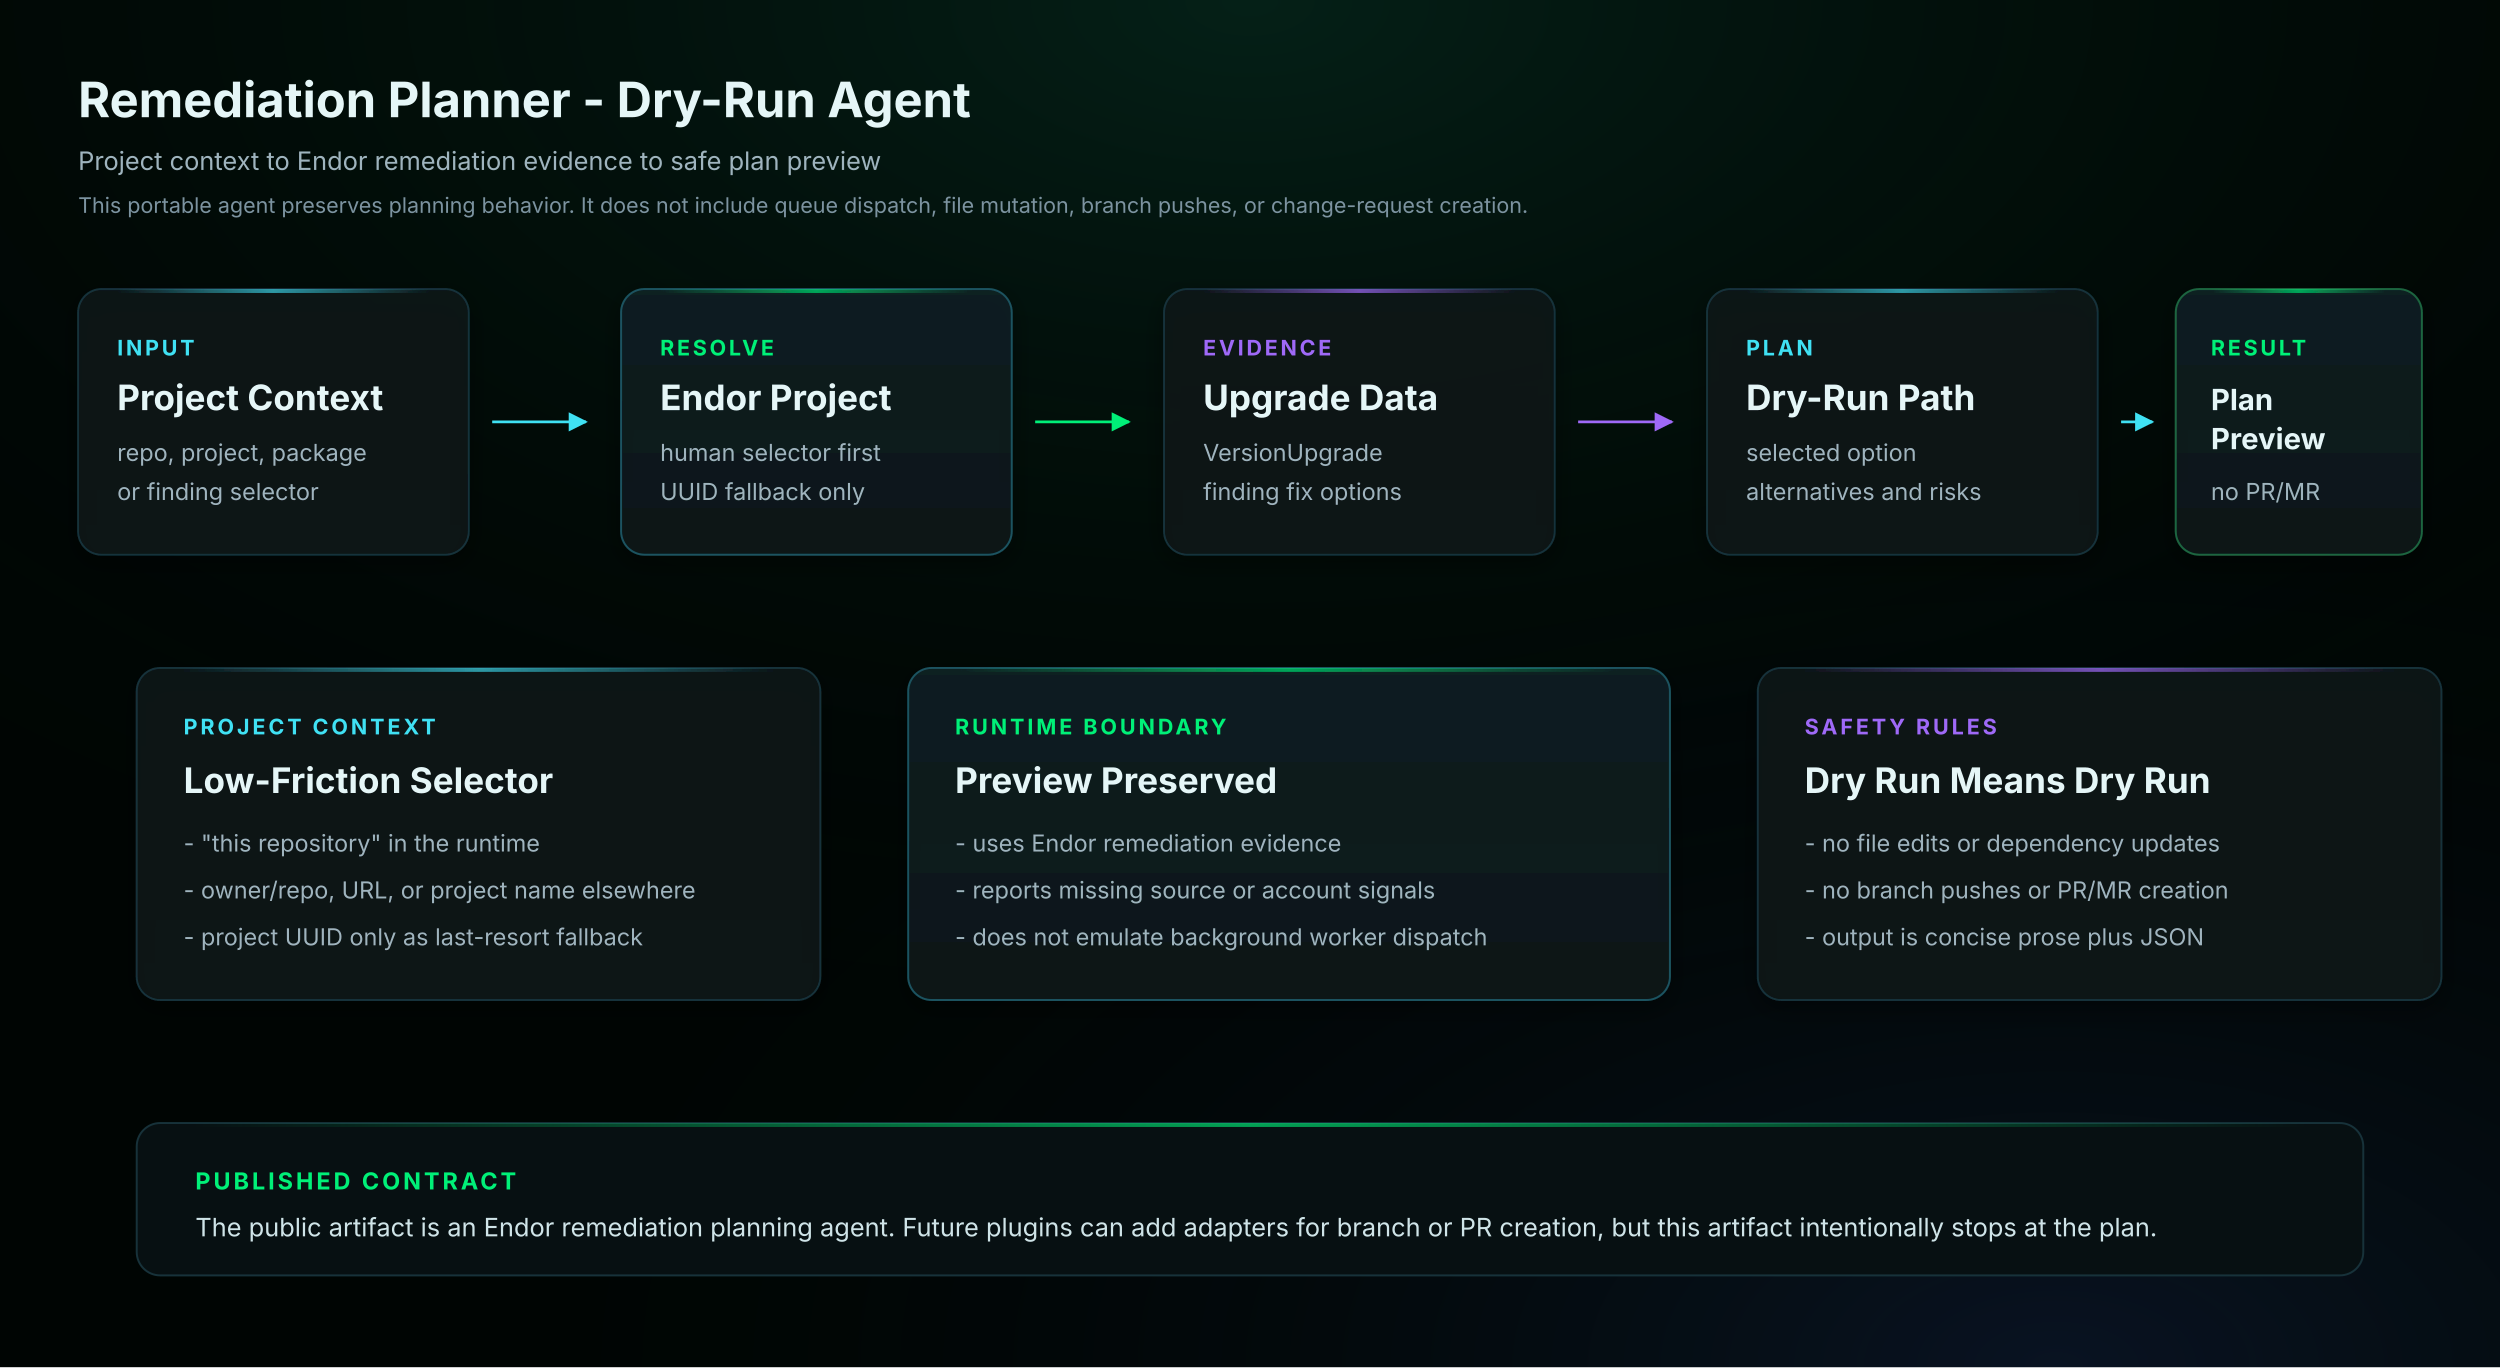
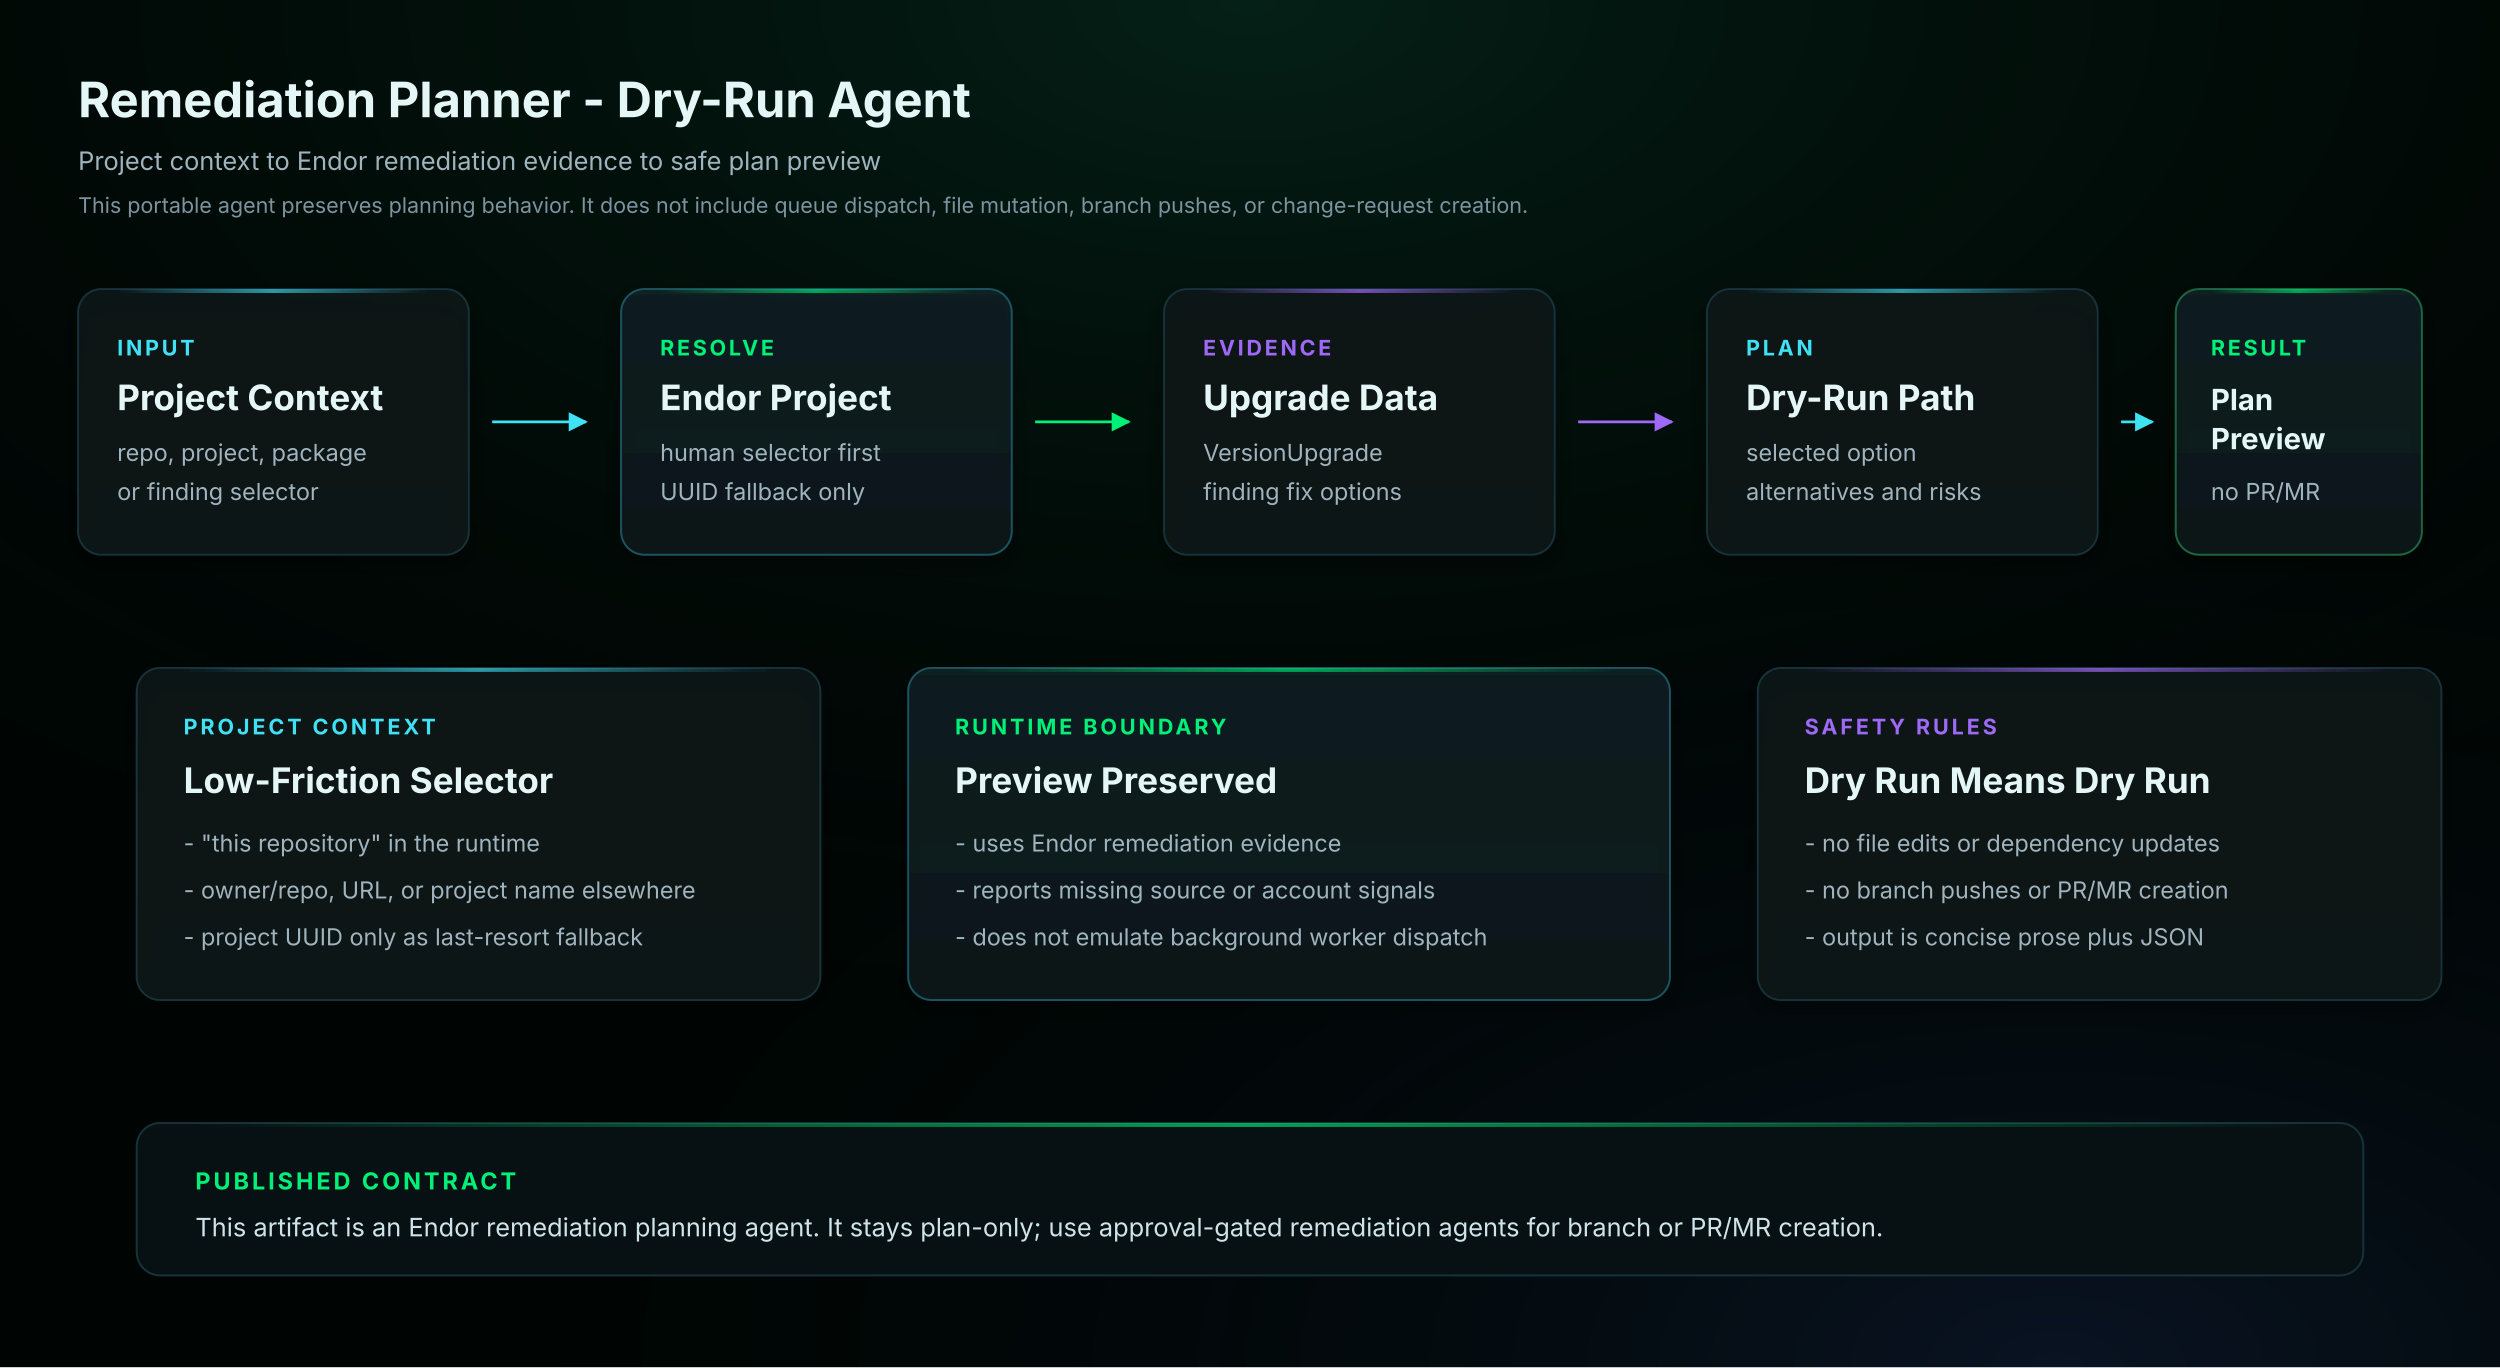
<svg xmlns="http://www.w3.org/2000/svg" viewBox="0 0 1280 700" font-family="-apple-system, BlinkMacSystemFont, 'Segoe UI', Inter, Geist, sans-serif">
  <defs>
    <radialGradient id="bgGlow" cx="50%" cy="0%" r="80%">
      <stop offset="0%" stop-color="#0a3d2c" stop-opacity="0.48" />
      <stop offset="100%" stop-color="#000503" stop-opacity="0" />
    </radialGradient>
    <radialGradient id="bgGlow2" cx="82%" cy="100%" r="65%">
      <stop offset="0%" stop-color="#1a2f5e" stop-opacity="0.34" />
      <stop offset="100%" stop-color="#000503" stop-opacity="0" />
    </radialGradient>
    <linearGradient id="cardGlass" x1="0%" y1="0%" x2="0%" y2="100%">
      <stop offset="0%" stop-color="#0d1518" stop-opacity="0.94" />
      <stop offset="100%" stop-color="#0a1112" stop-opacity="0.97" />
    </linearGradient>
    <linearGradient id="cardGlassActive" x1="0%" y1="0%" x2="0%" y2="100%">
      <stop offset="0%" stop-color="#0e2023" stop-opacity="0.96" />
      <stop offset="100%" stop-color="#091517" stop-opacity="0.98" />
    </linearGradient>
    <linearGradient id="hairline" x1="0%" y1="0%" x2="100%" y2="0%">
      <stop offset="0%" stop-color="#3fe1f3" stop-opacity="0" />
      <stop offset="50%" stop-color="#3fe1f3" stop-opacity="0.64" />
      <stop offset="100%" stop-color="#3fe1f3" stop-opacity="0" />
    </linearGradient>
    <linearGradient id="hairlineGreen" x1="0%" y1="0%" x2="100%" y2="0%">
      <stop offset="0%" stop-color="#00f078" stop-opacity="0" />
      <stop offset="50%" stop-color="#00f078" stop-opacity="0.64" />
      <stop offset="100%" stop-color="#00f078" stop-opacity="0" />
    </linearGradient>
    <linearGradient id="hairlinePurple" x1="0%" y1="0%" x2="100%" y2="0%">
      <stop offset="0%" stop-color="#9f69f7" stop-opacity="0" />
      <stop offset="50%" stop-color="#9f69f7" stop-opacity="0.70" />
      <stop offset="100%" stop-color="#9f69f7" stop-opacity="0" />
    </linearGradient>
    <filter id="cardShadow" x="-10%" y="-10%" width="120%" height="130%">
      <feGaussianBlur in="SourceAlpha" stdDeviation="6" />
      <feOffset dx="0" dy="4" />
      <feComponentTransfer>
        <feFuncA type="linear" slope="0.42" />
      </feComponentTransfer>
      <feMerge>
        <feMergeNode />
        <feMergeNode in="SourceGraphic" />
      </feMerge>
    </filter>
    <marker id="arrowCyan" viewBox="0 0 10 10" refX="9" refY="5" markerWidth="7" markerHeight="7" orient="auto-start-reverse">
      <path d="M 0 0 L 10 5 L 0 10 z" fill="#3fe1f3" />
    </marker>
    <marker id="arrowGreen" viewBox="0 0 10 10" refX="9" refY="5" markerWidth="7" markerHeight="7" orient="auto-start-reverse">
      <path d="M 0 0 L 10 5 L 0 10 z" fill="#00f078" />
    </marker>
    <marker id="arrowPurple" viewBox="0 0 10 10" refX="9" refY="5" markerWidth="7" markerHeight="7" orient="auto-start-reverse">
      <path d="M 0 0 L 10 5 L 0 10 z" fill="#9f69f7" />
    </marker>
  </defs>
  <rect width="1280" height="700" fill="#000503" />
  <rect width="1280" height="700" fill="url(#bgGlow)" />
  <rect width="1280" height="700" fill="url(#bgGlow2)" />
  <g transform="translate(40, 34)">
    <text x="0" y="26" font-size="25" font-weight="700" fill="#e5f6f7">Remediation Planner - Dry-Run Agent</text>
    <text x="0" y="53" font-size="13" fill="#9fb4be">Project context to Endor remediation evidence to safe plan preview</text>
    <text x="0" y="75" font-size="11" fill="#7c93a0">This portable agent preserves planning behavior. It does not include queue dispatch, file mutation, branch pushes, or change-request creation.</text>
  </g>
  <g transform="translate(40, 148)">
    <g filter="url(#cardShadow)">
      <rect width="200" height="136" rx="12" fill="url(#cardGlass)" stroke="#17323a" />
      <rect x="20" y="0" width="160" height="2" fill="url(#hairline)" />
      <text x="20" y="34" font-size="11" font-weight="700" fill="#3fe1f3" letter-spacing="1.4">INPUT</text>
      <text x="20" y="62" font-size="18" font-weight="700" fill="#e5f6f7">Project Context</text>
      <text x="20" y="88" font-size="12" fill="#9fb4be">repo, project, package</text>
      <text x="20" y="108" font-size="12" fill="#9fb4be">or finding selector</text>
    </g>
    <line x1="212" y1="68" x2="260" y2="68" stroke="#3fe1f3" stroke-width="1.4" marker-end="url(#arrowCyan)" />
    <g transform="translate(278,0)" filter="url(#cardShadow)">
      <rect width="200" height="136" rx="12" fill="url(#cardGlassActive)" stroke="#1c5360" />
      <rect x="20" y="0" width="160" height="2" fill="url(#hairlineGreen)" />
      <text x="20" y="34" font-size="11" font-weight="700" fill="#00f078" letter-spacing="1.4">RESOLVE</text>
      <text x="20" y="62" font-size="18" font-weight="700" fill="#e5f6f7">Endor Project</text>
      <text x="20" y="88" font-size="12" fill="#9fb4be">human selector first</text>
      <text x="20" y="108" font-size="12" fill="#9fb4be">UUID fallback only</text>
    </g>
    <line x1="490" y1="68" x2="538" y2="68" stroke="#00f078" stroke-width="1.4" marker-end="url(#arrowGreen)" />
    <g transform="translate(556,0)" filter="url(#cardShadow)">
      <rect width="200" height="136" rx="12" fill="url(#cardGlass)" stroke="#17323a" />
      <rect x="20" y="0" width="160" height="2" fill="url(#hairlinePurple)" />
      <text x="20" y="34" font-size="11" font-weight="700" fill="#9f69f7" letter-spacing="1.4">EVIDENCE</text>
      <text x="20" y="62" font-size="18" font-weight="700" fill="#e5f6f7">Upgrade Data</text>
      <text x="20" y="88" font-size="12" fill="#9fb4be">VersionUpgrade</text>
      <text x="20" y="108" font-size="12" fill="#9fb4be">finding fix options</text>
    </g>
    <line x1="768" y1="68" x2="816" y2="68" stroke="#9f69f7" stroke-width="1.4" marker-end="url(#arrowPurple)" />
    <g transform="translate(834,0)" filter="url(#cardShadow)">
      <rect width="200" height="136" rx="12" fill="url(#cardGlass)" stroke="#17323a" />
      <rect x="20" y="0" width="160" height="2" fill="url(#hairline)" />
      <text x="20" y="34" font-size="11" font-weight="700" fill="#3fe1f3" letter-spacing="1.4">PLAN</text>
      <text x="20" y="62" font-size="18" font-weight="700" fill="#e5f6f7">Dry-Run Path</text>
      <text x="20" y="88" font-size="12" fill="#9fb4be">selected option</text>
      <text x="20" y="108" font-size="12" fill="#9fb4be">alternatives and risks</text>
    </g>
    <line x1="1046" y1="68" x2="1062" y2="68" stroke="#3fe1f3" stroke-width="1.4" marker-end="url(#arrowCyan)" />
    <g transform="translate(1074,0)" filter="url(#cardShadow)">
      <rect width="126" height="136" rx="12" fill="url(#cardGlassActive)" stroke="#1f6540" />
      <rect x="18" y="0" width="90" height="2" fill="url(#hairlineGreen)" />
      <text x="18" y="34" font-size="11" font-weight="700" fill="#00f078" letter-spacing="1.4">RESULT</text>
      <text x="18" y="62" font-size="15" font-weight="700" fill="#e5f6f7">Plan</text>
      <text x="18" y="82" font-size="15" font-weight="700" fill="#e5f6f7">Preview</text>
      <text x="18" y="108" font-size="12" fill="#9fb4be">no PR/MR</text>
    </g>
  </g>
  <g transform="translate(70, 342)">
    <g filter="url(#cardShadow)">
      <rect width="350" height="170" rx="12" fill="url(#cardGlass)" stroke="#17323a" />
      <rect x="24" y="0" width="302" height="2" fill="url(#hairline)" />
      <text x="24" y="34" font-size="11" font-weight="700" fill="#3fe1f3" letter-spacing="1.5">PROJECT CONTEXT</text>
      <text x="24" y="64" font-size="18" font-weight="700" fill="#e5f6f7">Low-Friction Selector</text>
      <text x="24" y="94" font-size="12" fill="#9fb4be">- "this repository" in the runtime</text>
      <text x="24" y="118" font-size="12" fill="#9fb4be">- owner/repo, URL, or project name elsewhere</text>
      <text x="24" y="142" font-size="12" fill="#9fb4be">- project UUID only as last-resort fallback</text>
    </g>
    <g transform="translate(395,0)" filter="url(#cardShadow)">
      <rect width="390" height="170" rx="12" fill="url(#cardGlassActive)" stroke="#1c5360" />
      <rect x="24" y="0" width="342" height="2" fill="url(#hairlineGreen)" />
      <text x="24" y="34" font-size="11" font-weight="700" fill="#00f078" letter-spacing="1.5">RUNTIME BOUNDARY</text>
      <text x="24" y="64" font-size="18" font-weight="700" fill="#e5f6f7">Preview Preserved</text>
      <text x="24" y="94" font-size="12" fill="#9fb4be">- uses Endor remediation evidence</text>
      <text x="24" y="118" font-size="12" fill="#9fb4be">- reports missing source or account signals</text>
      <text x="24" y="142" font-size="12" fill="#9fb4be">- does not emulate background worker dispatch</text>
    </g>
    <g transform="translate(830,0)" filter="url(#cardShadow)">
      <rect width="350" height="170" rx="12" fill="url(#cardGlass)" stroke="#17323a" />
      <rect x="24" y="0" width="302" height="2" fill="url(#hairlinePurple)" />
      <text x="24" y="34" font-size="11" font-weight="700" fill="#9f69f7" letter-spacing="1.5">SAFETY RULES</text>
      <text x="24" y="64" font-size="18" font-weight="700" fill="#e5f6f7">Dry Run Means Dry Run</text>
      <text x="24" y="94" font-size="12" fill="#9fb4be">- no file edits or dependency updates</text>
      <text x="24" y="118" font-size="12" fill="#9fb4be">- no branch pushes or PR/MR creation</text>
      <text x="24" y="142" font-size="12" fill="#9fb4be">- output is concise prose plus JSON</text>
    </g>
  </g>
  <g transform="translate(70, 575)">
    <rect width="1140" height="78" rx="12" fill="#071012" stroke="#17323a" />
    <rect x="30" y="0" width="1080" height="2" fill="url(#hairlineGreen)" />
    <text x="30" y="34" font-size="12" font-weight="700" fill="#00f078" letter-spacing="1.5">PUBLISHED CONTRACT</text>
-     <text x="30" y="58" font-size="13" fill="#cfe4e8">The public artifact is an Endor remediation planning agent. Future plugins can add adapters for branch or PR creation, but this artifact intentionally stops at the plan.</text>
+     <text x="30" y="58" font-size="13" fill="#cfe4e8">This artifact is an Endor remediation planning agent. It stays plan-only; use approval-gated remediation agents for branch or PR/MR creation.</text>
  </g>
</svg>
